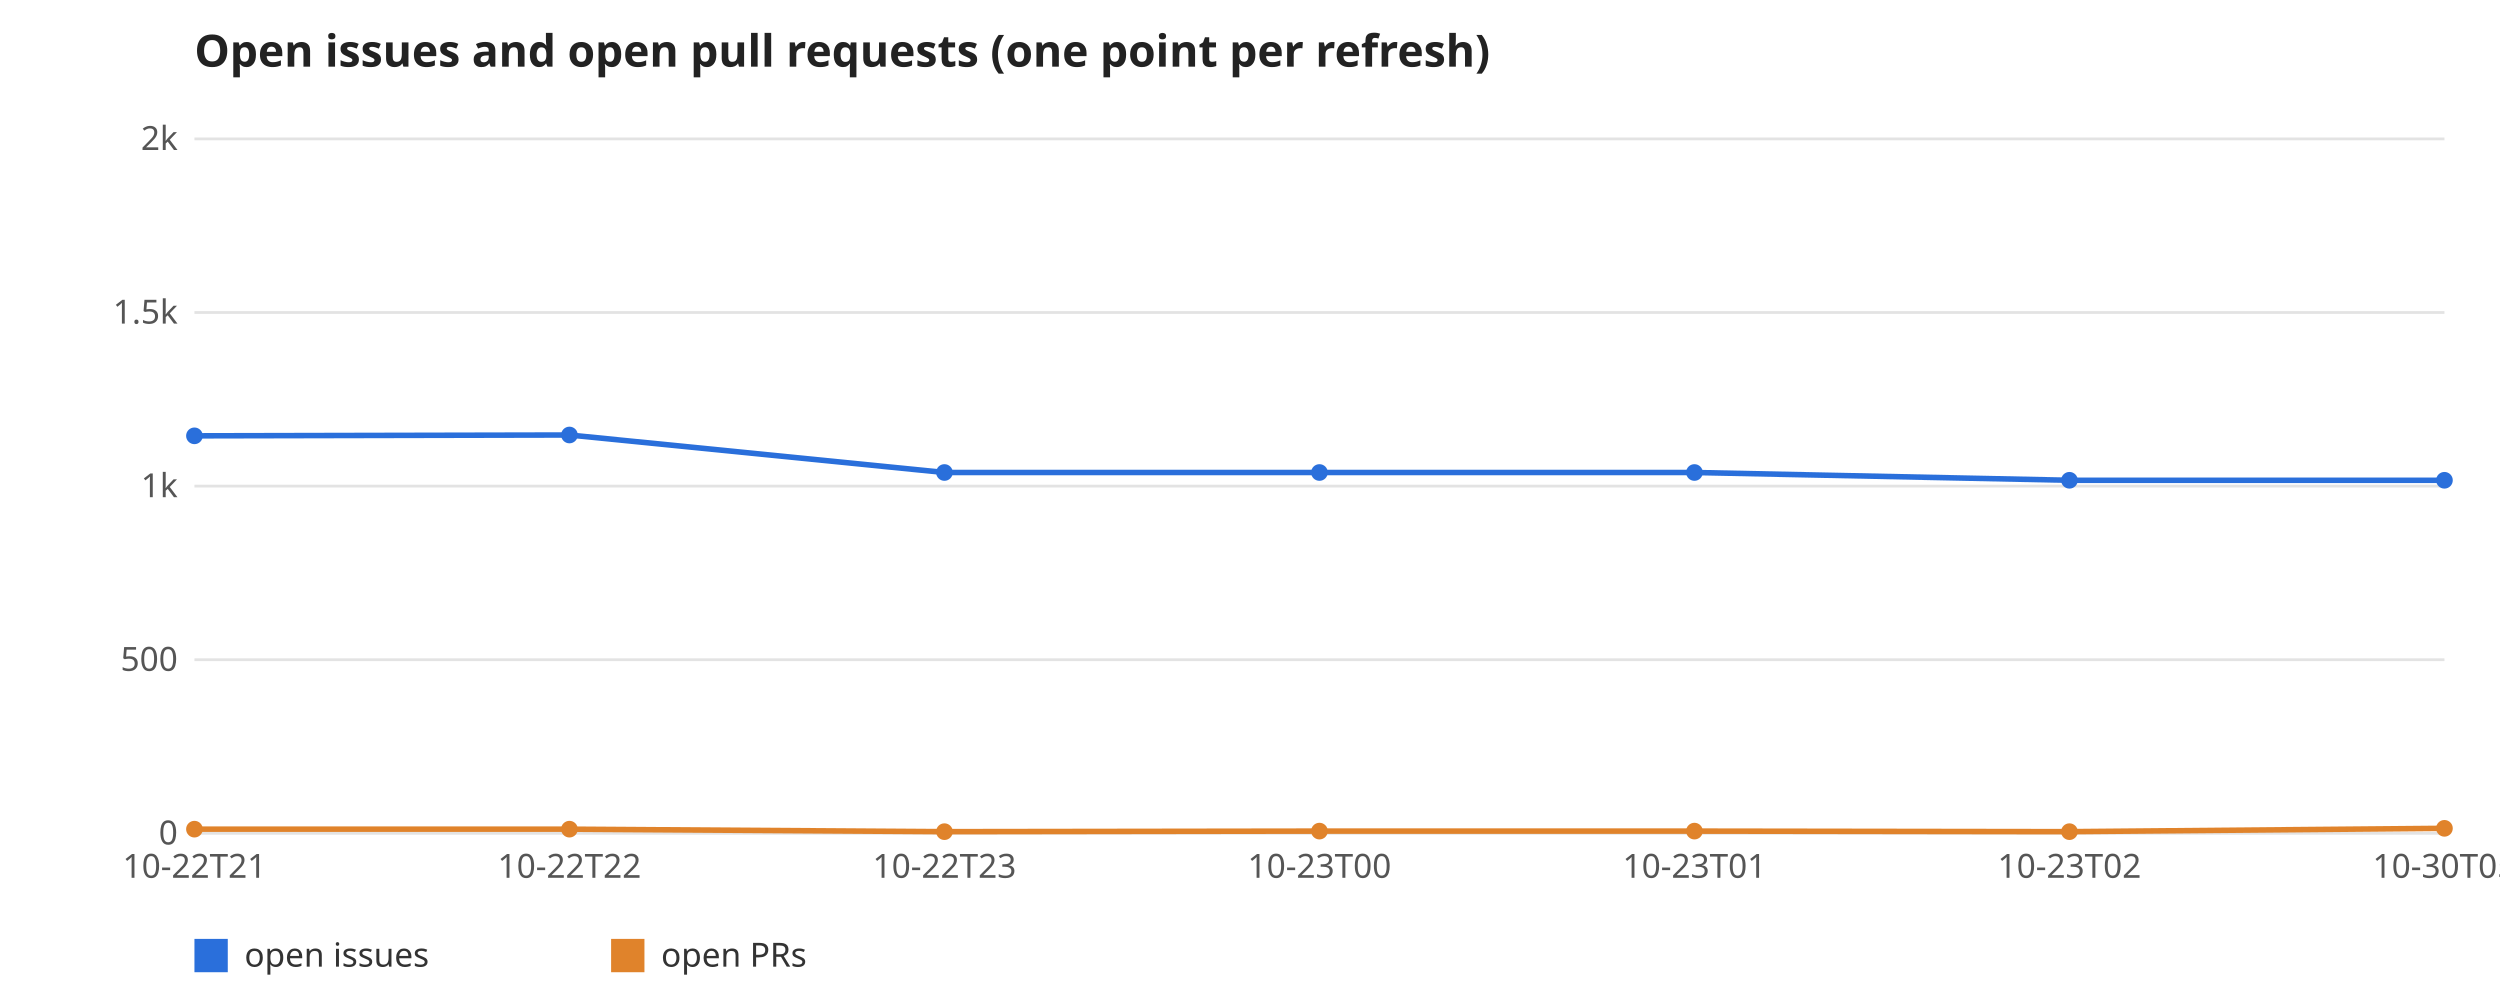
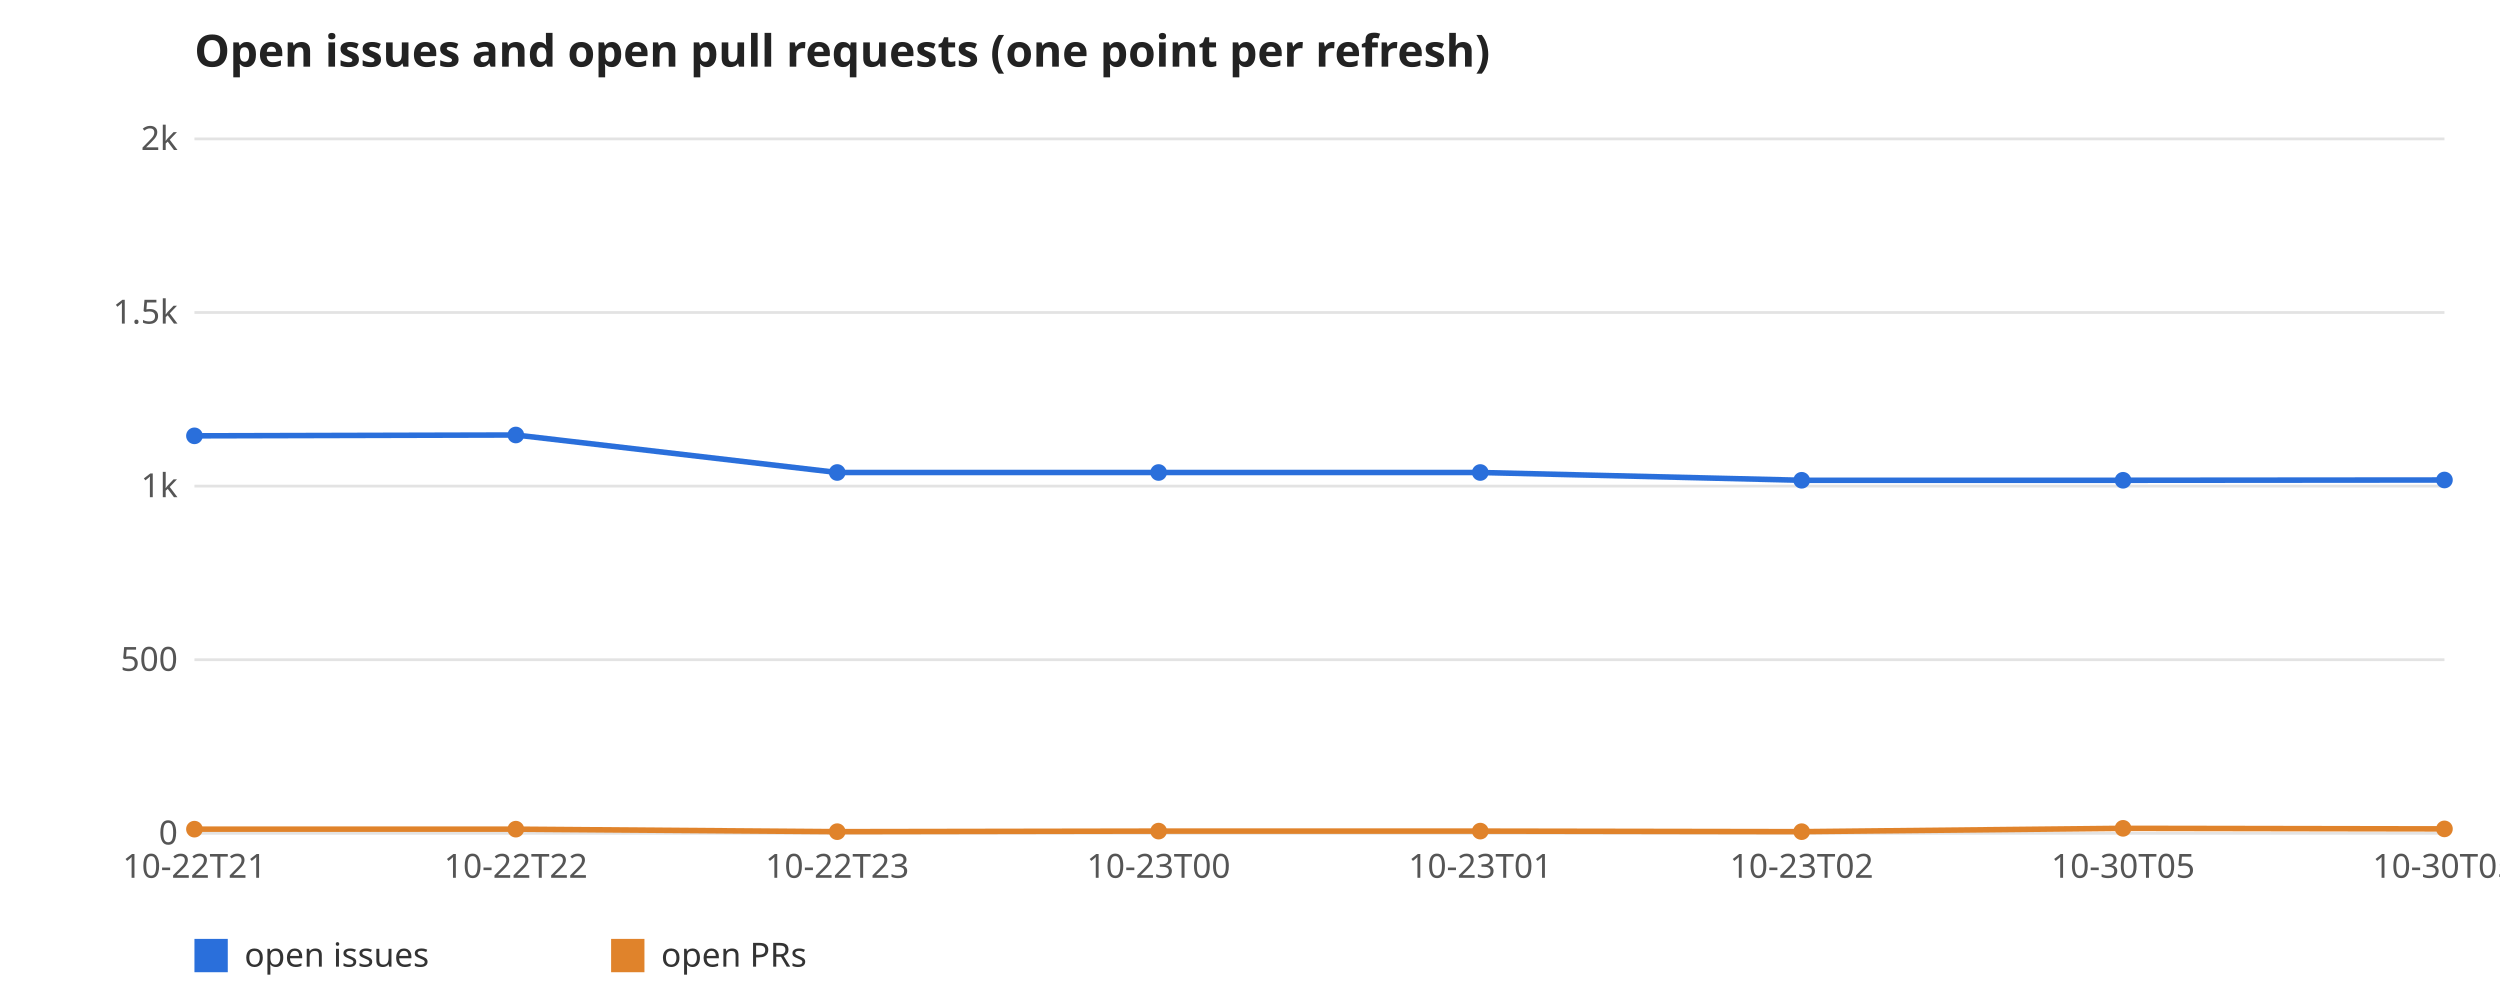
<svg xmlns="http://www.w3.org/2000/svg" viewBox="0 0 900 360" width="900" height="360" font-family="sans-serif" font-size="12">
  <rect width="900" height="360" fill="#fff" />
  <text x="70" y="24" font-size="16" font-weight="bold" fill="#222">Open issues and open pull requests (one point per refresh)</text>
  <line x1="70" x2="880" y1="300.0" y2="300.0" stroke="#e3e3e3" />
  <text x="64" y="304.0" text-anchor="end" fill="#555">0</text>
  <line x1="70" x2="880" y1="237.5" y2="237.5" stroke="#e3e3e3" />
  <text x="64" y="241.5" text-anchor="end" fill="#555">500</text>
  <line x1="70" x2="880" y1="175.0" y2="175.0" stroke="#e3e3e3" />
  <text x="64" y="179.0" text-anchor="end" fill="#555">1k</text>
  <line x1="70" x2="880" y1="112.5" y2="112.5" stroke="#e3e3e3" />
  <text x="64" y="116.5" text-anchor="end" fill="#555">1.5k</text>
  <line x1="70" x2="880" y1="50.0" y2="50.0" stroke="#e3e3e3" />
  <text x="64" y="54.0" text-anchor="end" fill="#555">2k</text>
  <text x="70.0" y="316" text-anchor="middle" fill="#555">10-22T21</text>
-   <text x="205.0" y="316" text-anchor="middle" fill="#555">10-22T22</text>
-   <text x="340.0" y="316" text-anchor="middle" fill="#555">10-22T23</text>
-   <text x="475.0" y="316" text-anchor="middle" fill="#555">10-23T00</text>
-   <text x="610.0" y="316" text-anchor="middle" fill="#555">10-23T01</text>
-   <text x="745.0" y="316" text-anchor="middle" fill="#555">10-23T02</text>
+   <text x="185.7" y="316" text-anchor="middle" fill="#555">10-22T22</text>
+   <text x="301.4" y="316" text-anchor="middle" fill="#555">10-22T23</text>
+   <text x="417.1" y="316" text-anchor="middle" fill="#555">10-23T00</text>
+   <text x="532.9" y="316" text-anchor="middle" fill="#555">10-23T01</text>
+   <text x="648.6" y="316" text-anchor="middle" fill="#555">10-23T02</text>
+   <text x="764.3" y="316" text-anchor="middle" fill="#555">10-30T05</text>
  <text x="880.0" y="316" text-anchor="middle" fill="#555">10-30T05</text>
-   <polyline points="70.0,156.9 205.0,156.6 340.0,170.1 475.0,170.1 610.0,170.1 745.0,172.9 880.0,172.9" fill="none" stroke="#2a6fdb" stroke-width="2" />
+   <polyline points="70.0,156.9 185.7,156.6 301.4,170.1 417.1,170.1 532.9,170.1 648.6,172.9 764.3,172.9 880.0,172.8" fill="none" stroke="#2a6fdb" stroke-width="2" />
  <circle cx="70.0" cy="156.9" r="3" fill="#2a6fdb" />
-   <circle cx="205.0" cy="156.6" r="3" fill="#2a6fdb" />
-   <circle cx="340.0" cy="170.1" r="3" fill="#2a6fdb" />
-   <circle cx="475.0" cy="170.1" r="3" fill="#2a6fdb" />
-   <circle cx="610.0" cy="170.1" r="3" fill="#2a6fdb" />
-   <circle cx="745.0" cy="172.9" r="3" fill="#2a6fdb" />
-   <circle cx="880.0" cy="172.9" r="3" fill="#2a6fdb" />
-   <polyline points="70.0,298.5 205.0,298.5 340.0,299.4 475.0,299.2 610.0,299.2 745.0,299.4 880.0,298.2" fill="none" stroke="#e0832b" stroke-width="2" />
+   <circle cx="185.7" cy="156.6" r="3" fill="#2a6fdb" />
+   <circle cx="301.4" cy="170.1" r="3" fill="#2a6fdb" />
+   <circle cx="417.1" cy="170.1" r="3" fill="#2a6fdb" />
+   <circle cx="532.9" cy="170.1" r="3" fill="#2a6fdb" />
+   <circle cx="648.6" cy="172.9" r="3" fill="#2a6fdb" />
+   <circle cx="764.3" cy="172.9" r="3" fill="#2a6fdb" />
+   <circle cx="880.0" cy="172.8" r="3" fill="#2a6fdb" />
+   <polyline points="70.0,298.5 185.7,298.5 301.4,299.4 417.1,299.2 532.9,299.2 648.6,299.4 764.3,298.2 880.0,298.4" fill="none" stroke="#e0832b" stroke-width="2" />
  <circle cx="70.0" cy="298.5" r="3" fill="#e0832b" />
-   <circle cx="205.0" cy="298.5" r="3" fill="#e0832b" />
-   <circle cx="340.0" cy="299.4" r="3" fill="#e0832b" />
-   <circle cx="475.0" cy="299.2" r="3" fill="#e0832b" />
-   <circle cx="610.0" cy="299.2" r="3" fill="#e0832b" />
-   <circle cx="745.0" cy="299.4" r="3" fill="#e0832b" />
-   <circle cx="880.0" cy="298.2" r="3" fill="#e0832b" />
+   <circle cx="185.7" cy="298.5" r="3" fill="#e0832b" />
+   <circle cx="301.4" cy="299.4" r="3" fill="#e0832b" />
+   <circle cx="417.1" cy="299.2" r="3" fill="#e0832b" />
+   <circle cx="532.9" cy="299.2" r="3" fill="#e0832b" />
+   <circle cx="648.6" cy="299.4" r="3" fill="#e0832b" />
+   <circle cx="764.3" cy="298.2" r="3" fill="#e0832b" />
+   <circle cx="880.0" cy="298.4" r="3" fill="#e0832b" />
  <rect x="70" y="338" width="12" height="12" fill="#2a6fdb" />
  <text x="88" y="348" fill="#333">open issues</text>
  <rect x="220" y="338" width="12" height="12" fill="#e0832b" />
  <text x="238" y="348" fill="#333">open PRs</text>
</svg>
